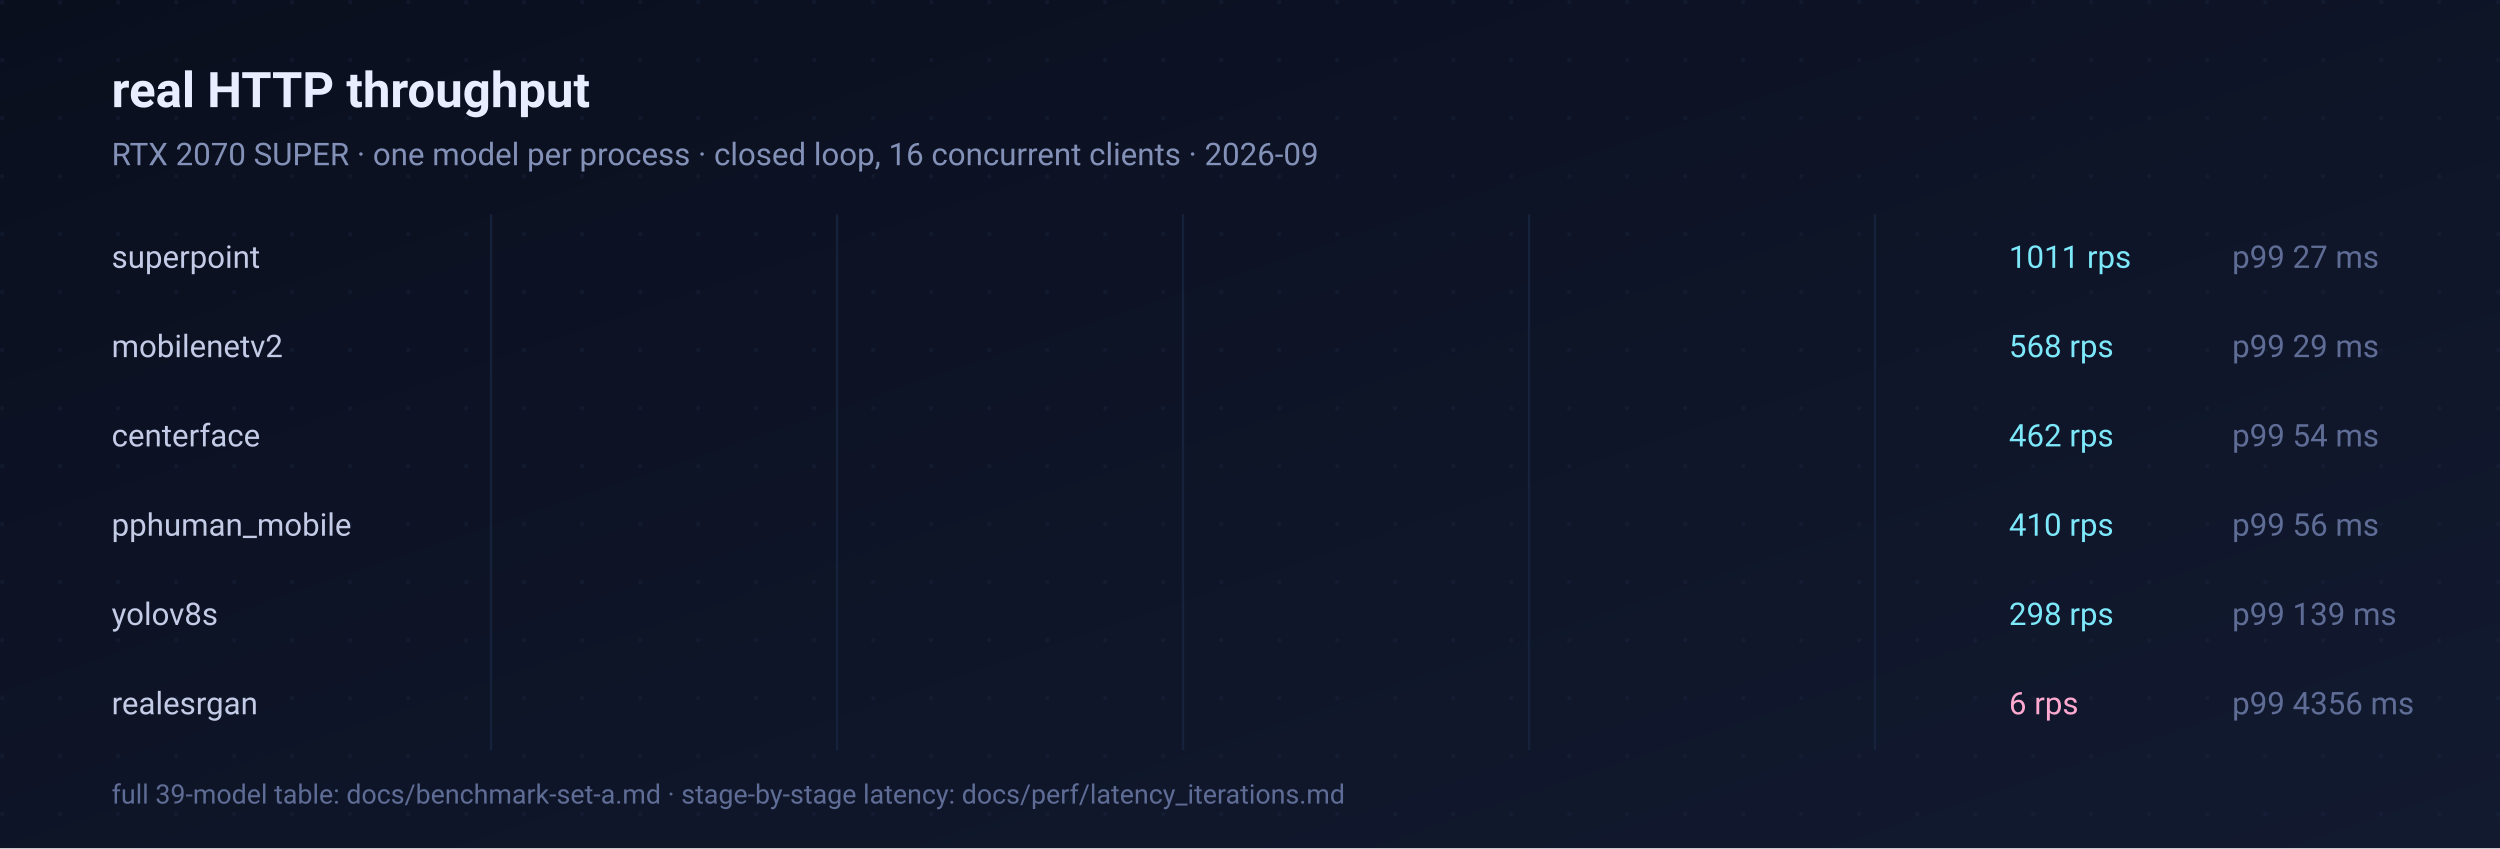
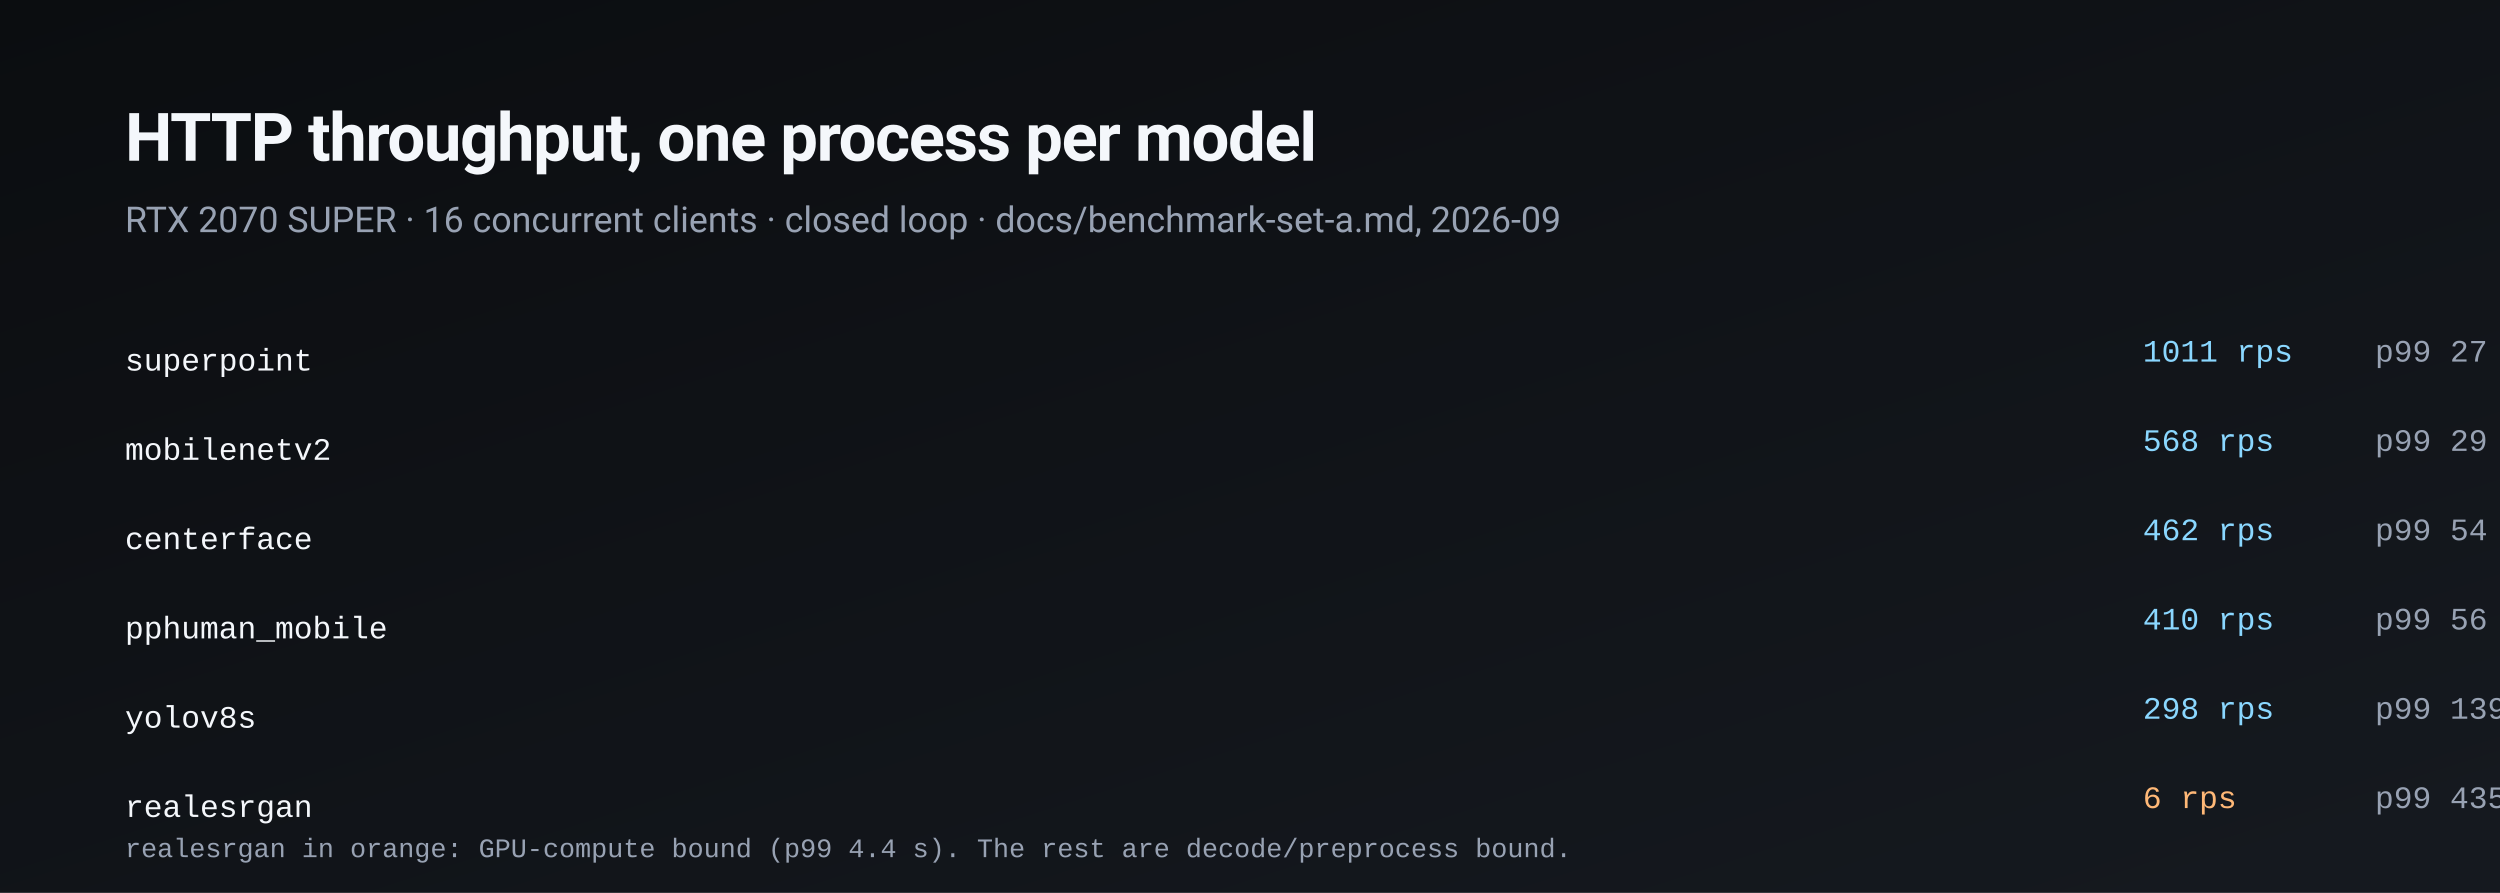
- <svg xmlns="http://www.w3.org/2000/svg" viewBox="0 0 1120 380" width="1120" height="380" role="img" aria-label="HTTP RPS per model">
+ <svg xmlns="http://www.w3.org/2000/svg" viewBox="0 0 1120 400" width="1120" height="400" role="img">
  <defs>
-     <linearGradient id="bbg" x1="0" y1="0" x2="1" y2="1">
-       <stop offset="0%" stop-color="#0a0f1e" />
-       <stop offset="100%" stop-color="#121a30" />
+     <linearGradient id="bg" x1="0" y1="0" x2="0.9" y2="1">
+       <stop offset="0%" stop-color="#0b0d10" />
+       <stop offset="100%" stop-color="#15191f" />
    </linearGradient>
-     <linearGradient id="bar" x1="0" y1="0" x2="1" y2="0">
-       <stop offset="0%" stop-color="#22d3ee" />
-       <stop offset="100%" stop-color="#f472b6" />
+     <linearGradient id="sheen" x1="0" y1="0" x2="1" y2="0">
+       <stop offset="0%" stop-color="#8ad7ff" stop-opacity="0" />
+       <stop offset="50%" stop-color="#8ad7ff" stop-opacity="0.55" />
+       <stop offset="100%" stop-color="#8ad7ff" stop-opacity="0" />
+       <animate attributeName="x1" values="-0.4;1.1" dur="7s" repeatCount="indefinite" />
+       <animate attributeName="x2" values="0;1.5" dur="7s" repeatCount="indefinite" />
    </linearGradient>
-     <pattern id="dots" width="26" height="26" patternUnits="userSpaceOnUse">
-       <circle cx="1" cy="1" r="1" fill="#1b2742" />
-     </pattern>
  </defs>
-   <rect width="1120" height="380" fill="url(#bbg)" />
-   <rect width="100%" height="100%" fill="url(#dots)" opacity="0.35" />
+   <rect width="1120" height="400" fill="url(#bg)" />
  <g font-family="ui-sans-serif,-apple-system,'Segoe UI',Roboto,Helvetica,Arial,sans-serif">
-     <text x="50" y="48" fill="#e8eeff" font-size="22" font-weight="700">real HTTP throughput</text>
-     <text x="50" y="74" fill="#8391b8" font-size="14">RTX 2070 SUPER · one model per process · closed loop, 16 concurrent clients · 2026-09</text>
-     <line x1="220" y1="96" x2="220" y2="336" stroke="#16213b" />
-     <line x1="375" y1="96" x2="375" y2="336" stroke="#16213b" />
-     <line x1="530" y1="96" x2="530" y2="336" stroke="#16213b" />
-     <line x1="685" y1="96" x2="685" y2="336" stroke="#16213b" />
-     <line x1="840" y1="96" x2="840" y2="336" stroke="#16213b" />
-     <g font-size="14" fill="#c3cbe6">
-       <text x="50" y="120">superpoint</text>
-       <text x="900" y="120" fill="#7ce8fa">1011 rps</text>
-       <text x="1000" y="120" fill="#5f6d96">p99 27 ms</text>
-       <text x="50" y="160">mobilenetv2</text>
-       <text x="900" y="160" fill="#7ce8fa">568 rps</text>
-       <text x="1000" y="160" fill="#5f6d96">p99 29 ms</text>
-       <text x="50" y="200">centerface</text>
-       <text x="900" y="200" fill="#7ce8fa">462 rps</text>
-       <text x="1000" y="200" fill="#5f6d96">p99 54 ms</text>
-       <text x="50" y="240">pphuman_mobile</text>
-       <text x="900" y="240" fill="#7ce8fa">410 rps</text>
-       <text x="1000" y="240" fill="#5f6d96">p99 56 ms</text>
-       <text x="50" y="280">yolov8s</text>
-       <text x="900" y="280" fill="#7ce8fa">298 rps</text>
-       <text x="1000" y="280" fill="#5f6d96">p99 139 ms</text>
-       <text x="50" y="320">realesrgan</text>
-       <text x="900" y="320" fill="#ffa8d0">6 rps</text>
-       <text x="1000" y="320" fill="#5f6d96">p99 4356 ms</text>
-     </g>
-     <g fill="url(#bar)" opacity="0.85">
-       <rect x="220" y="106" width="0" height="18" rx="9">
-         <animate attributeName="width" values="0;620" dur="1.1s" fill="freeze" />
-       </rect>
-       <rect x="220" y="146" width="0" height="18" rx="9">
-         <animate attributeName="width" values="0;348" dur="1.1s" begin="0.1s" fill="freeze" />
-       </rect>
-       <rect x="220" y="186" width="0" height="18" rx="9">
-         <animate attributeName="width" values="0;283" dur="1.1s" begin="0.2s" fill="freeze" />
-       </rect>
-       <rect x="220" y="226" width="0" height="18" rx="9">
-         <animate attributeName="width" values="0;251" dur="1.1s" begin="0.3s" fill="freeze" />
-       </rect>
-       <rect x="220" y="266" width="0" height="18" rx="9">
-         <animate attributeName="width" values="0;183" dur="1.1s" begin="0.4s" fill="freeze" />
-       </rect>
-       <rect x="220" y="306" width="0" height="18" rx="9">
-         <animate attributeName="width" values="0;4" dur="1.1s" begin="0.5s" fill="freeze" />
-       </rect>
-     </g>
-     <text x="50" y="360" fill="#5f6d96" font-size="12">full 39-model table: docs/benchmark-set-a.md · stage-by-stage latency: docs/perf/latency_iterations.md</text>
+     <text x="56" y="72" fill="#f4f7fb" font-size="30" font-weight="700" letter-spacing="-0.6">HTTP throughput, one process per model</text>
+     <text x="56" y="104" fill="#98a2b3" font-size="16">RTX 2070 SUPER · 16 concurrent clients · closed loop · docs/benchmark-set-a.md, 2026-09</text>
+   </g>
+   <g font-family="ui-monospace,SFMono-Regular,Menlo,Consolas,'Liberation Mono',monospace" font-size="14">
+     <text x="56" y="166" fill="#f4f7fb">superpoint</text>
+     <rect x="270" y="148" width="0" height="16" rx="8" fill="#8ad7ff" fill-opacity="0.9">
+       <animate attributeName="width" values="0;660.0" dur="1s" begin="0.0s" fill="freeze" />
+     </rect>
+     <text x="960" y="162" fill="#8ad7ff">1011 rps</text>
+     <text x="1064" y="162" fill="#98a2b3">p99 27 ms</text>
+     <text x="56" y="206" fill="#f4f7fb">mobilenetv2</text>
+     <rect x="270" y="188" width="0" height="16" rx="8" fill="#8ad7ff" fill-opacity="0.9">
+       <animate attributeName="width" values="0;370.8" dur="1s" begin="0.1s" fill="freeze" />
+     </rect>
+     <text x="960" y="202" fill="#8ad7ff">568 rps</text>
+     <text x="1064" y="202" fill="#98a2b3">p99 29 ms</text>
+     <text x="56" y="246" fill="#f4f7fb">centerface</text>
+     <rect x="270" y="228" width="0" height="16" rx="8" fill="#8ad7ff" fill-opacity="0.9">
+       <animate attributeName="width" values="0;301.6" dur="1s" begin="0.2s" fill="freeze" />
+     </rect>
+     <text x="960" y="242" fill="#8ad7ff">462 rps</text>
+     <text x="1064" y="242" fill="#98a2b3">p99 54 ms</text>
+     <text x="56" y="286" fill="#f4f7fb">pphuman_mobile</text>
+     <rect x="270" y="268" width="0" height="16" rx="8" fill="#8ad7ff" fill-opacity="0.9">
+       <animate attributeName="width" values="0;267.7" dur="1s" begin="0.3s" fill="freeze" />
+     </rect>
+     <text x="960" y="282" fill="#8ad7ff">410 rps</text>
+     <text x="1064" y="282" fill="#98a2b3">p99 56 ms</text>
+     <text x="56" y="326" fill="#f4f7fb">yolov8s</text>
+     <rect x="270" y="308" width="0" height="16" rx="8" fill="#8ad7ff" fill-opacity="0.9">
+       <animate attributeName="width" values="0;194.5" dur="1s" begin="0.4s" fill="freeze" />
+     </rect>
+     <text x="960" y="322" fill="#8ad7ff">298 rps</text>
+     <text x="1064" y="322" fill="#98a2b3">p99 139 ms</text>
+     <text x="56" y="366" fill="#f4f7fb">realesrgan</text>
+     <rect x="270" y="348" width="0" height="16" rx="8" fill="#ffb877" fill-opacity="0.9">
+       <animate attributeName="width" values="0;3.9" dur="1s" begin="0.5s" fill="freeze" />
+     </rect>
+     <text x="960" y="362" fill="#ffb877">6 rps</text>
+     <text x="1064" y="362" fill="#98a2b3">p99 4356 ms</text>
+   </g>
+   <g font-family="ui-monospace,SFMono-Regular,Menlo,Consolas,'Liberation Mono',monospace" font-size="12" fill="#98a2b3">
+     <text x="56" y="384">realesrgan in orange: GPU-compute bound (p99 4.4 s). The rest are decode/preprocess bound.</text>
  </g>
</svg>
